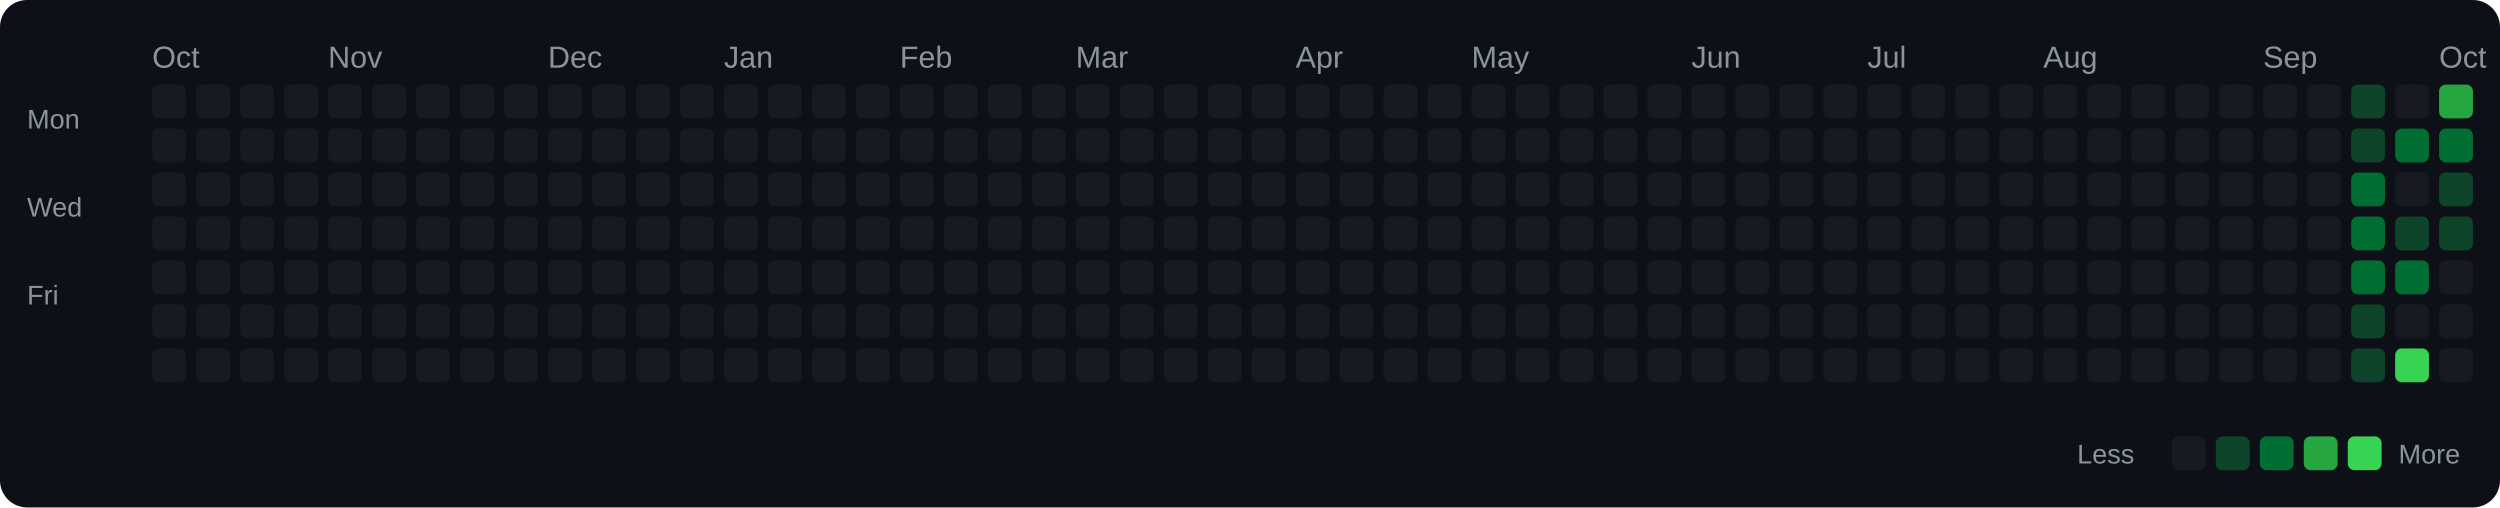
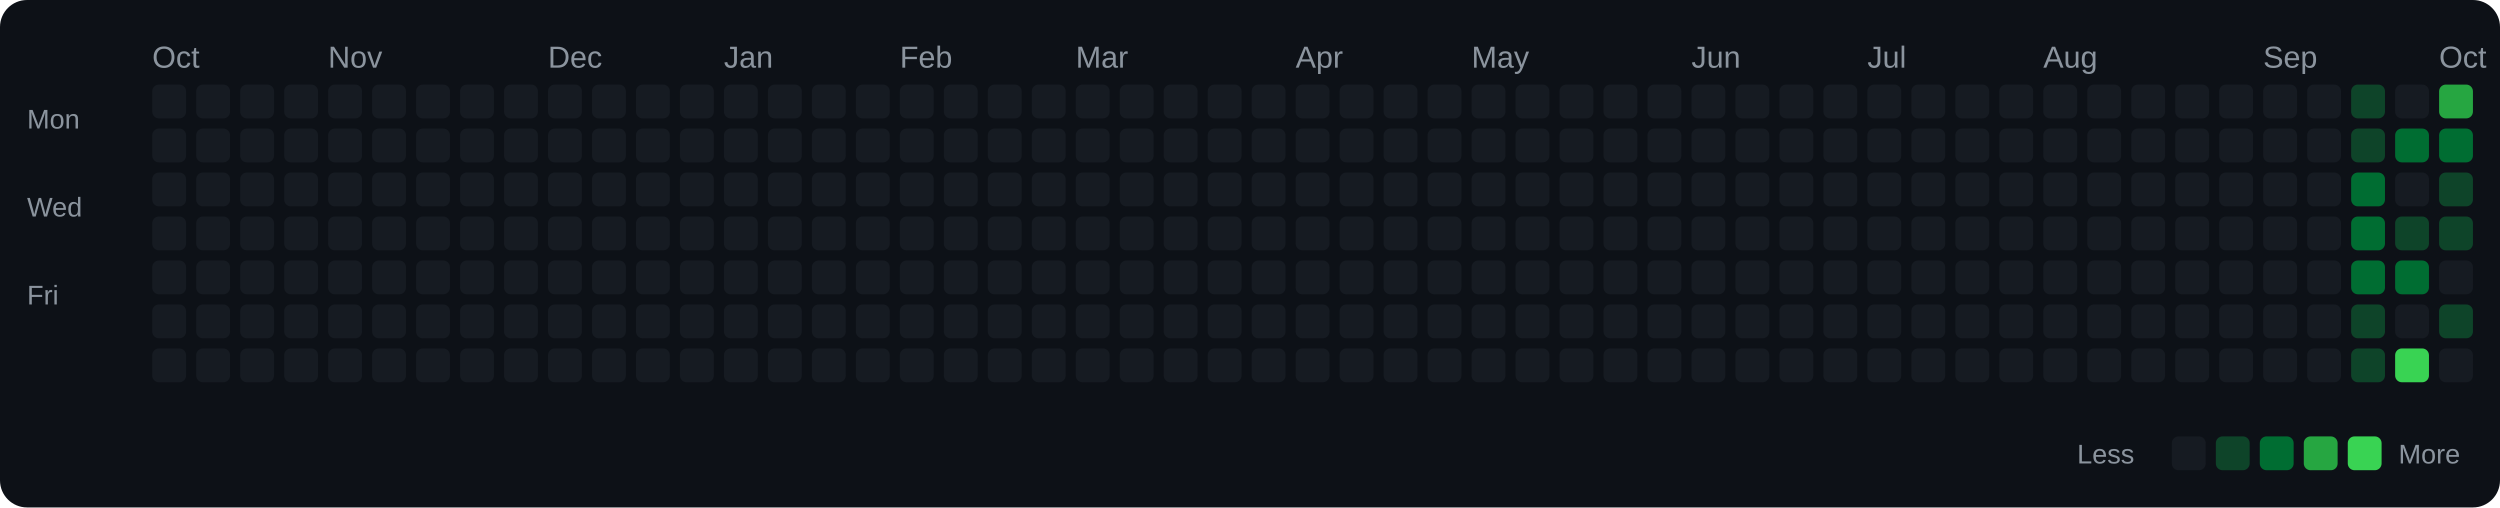
<svg xmlns="http://www.w3.org/2000/svg" width="739" height="150" viewBox="0 0 739 150" role="img" aria-labelledby="title description">
  <rect width="100%" height="100%" fill="#0d1117" rx="8" />
  <text x="45" y="20" fill="#8b949e" font-family="Arial, sans-serif" font-size="9"> Oct </text>
  <text x="97" y="20" fill="#8b949e" font-family="Arial, sans-serif" font-size="9"> Nov </text>
  <text x="162" y="20" fill="#8b949e" font-family="Arial, sans-serif" font-size="9"> Dec </text>
  <text x="214" y="20" fill="#8b949e" font-family="Arial, sans-serif" font-size="9"> Jan </text>
  <text x="266" y="20" fill="#8b949e" font-family="Arial, sans-serif" font-size="9"> Feb </text>
  <text x="318" y="20" fill="#8b949e" font-family="Arial, sans-serif" font-size="9"> Mar </text>
  <text x="383" y="20" fill="#8b949e" font-family="Arial, sans-serif" font-size="9"> Apr </text>
  <text x="435" y="20" fill="#8b949e" font-family="Arial, sans-serif" font-size="9"> May </text>
  <text x="500" y="20" fill="#8b949e" font-family="Arial, sans-serif" font-size="9"> Jun </text>
  <text x="552" y="20" fill="#8b949e" font-family="Arial, sans-serif" font-size="9"> Jul </text>
  <text x="604" y="20" fill="#8b949e" font-family="Arial, sans-serif" font-size="9"> Aug </text>
  <text x="669" y="20" fill="#8b949e" font-family="Arial, sans-serif" font-size="9"> Sep </text>
  <text x="721" y="20" fill="#8b949e" font-family="Arial, sans-serif" font-size="9"> Oct </text>
  <rect x="45" y="25" width="10" height="10" rx="2" fill="#161b22"> </rect>
  <rect x="45" y="38" width="10" height="10" rx="2" fill="#161b22"> </rect>
  <rect x="45" y="51" width="10" height="10" rx="2" fill="#161b22"> </rect>
  <rect x="45" y="64" width="10" height="10" rx="2" fill="#161b22"> </rect>
  <rect x="45" y="77" width="10" height="10" rx="2" fill="#161b22"> </rect>
  <rect x="45" y="90" width="10" height="10" rx="2" fill="#161b22"> </rect>
  <rect x="45" y="103" width="10" height="10" rx="2" fill="#161b22"> </rect>
  <rect x="58" y="25" width="10" height="10" rx="2" fill="#161b22"> </rect>
  <rect x="58" y="38" width="10" height="10" rx="2" fill="#161b22"> </rect>
  <rect x="58" y="51" width="10" height="10" rx="2" fill="#161b22"> </rect>
  <rect x="58" y="64" width="10" height="10" rx="2" fill="#161b22"> </rect>
  <rect x="58" y="77" width="10" height="10" rx="2" fill="#161b22"> </rect>
  <rect x="58" y="90" width="10" height="10" rx="2" fill="#161b22"> </rect>
  <rect x="58" y="103" width="10" height="10" rx="2" fill="#161b22"> </rect>
  <rect x="71" y="25" width="10" height="10" rx="2" fill="#161b22"> </rect>
  <rect x="71" y="38" width="10" height="10" rx="2" fill="#161b22"> </rect>
  <rect x="71" y="51" width="10" height="10" rx="2" fill="#161b22"> </rect>
  <rect x="71" y="64" width="10" height="10" rx="2" fill="#161b22"> </rect>
  <rect x="71" y="77" width="10" height="10" rx="2" fill="#161b22"> </rect>
  <rect x="71" y="90" width="10" height="10" rx="2" fill="#161b22"> </rect>
  <rect x="71" y="103" width="10" height="10" rx="2" fill="#161b22"> </rect>
  <rect x="84" y="25" width="10" height="10" rx="2" fill="#161b22"> </rect>
  <rect x="84" y="38" width="10" height="10" rx="2" fill="#161b22"> </rect>
  <rect x="84" y="51" width="10" height="10" rx="2" fill="#161b22"> </rect>
  <rect x="84" y="64" width="10" height="10" rx="2" fill="#161b22"> </rect>
  <rect x="84" y="77" width="10" height="10" rx="2" fill="#161b22"> </rect>
  <rect x="84" y="90" width="10" height="10" rx="2" fill="#161b22"> </rect>
  <rect x="84" y="103" width="10" height="10" rx="2" fill="#161b22"> </rect>
  <rect x="97" y="25" width="10" height="10" rx="2" fill="#161b22"> </rect>
  <rect x="97" y="38" width="10" height="10" rx="2" fill="#161b22"> </rect>
  <rect x="97" y="51" width="10" height="10" rx="2" fill="#161b22"> </rect>
  <rect x="97" y="64" width="10" height="10" rx="2" fill="#161b22"> </rect>
  <rect x="97" y="77" width="10" height="10" rx="2" fill="#161b22"> </rect>
  <rect x="97" y="90" width="10" height="10" rx="2" fill="#161b22"> </rect>
  <rect x="97" y="103" width="10" height="10" rx="2" fill="#161b22"> </rect>
  <rect x="110" y="25" width="10" height="10" rx="2" fill="#161b22"> </rect>
  <rect x="110" y="38" width="10" height="10" rx="2" fill="#161b22"> </rect>
  <rect x="110" y="51" width="10" height="10" rx="2" fill="#161b22"> </rect>
  <rect x="110" y="64" width="10" height="10" rx="2" fill="#161b22"> </rect>
  <rect x="110" y="77" width="10" height="10" rx="2" fill="#161b22"> </rect>
  <rect x="110" y="90" width="10" height="10" rx="2" fill="#161b22"> </rect>
  <rect x="110" y="103" width="10" height="10" rx="2" fill="#161b22"> </rect>
  <rect x="123" y="25" width="10" height="10" rx="2" fill="#161b22"> </rect>
  <rect x="123" y="38" width="10" height="10" rx="2" fill="#161b22"> </rect>
  <rect x="123" y="51" width="10" height="10" rx="2" fill="#161b22"> </rect>
  <rect x="123" y="64" width="10" height="10" rx="2" fill="#161b22"> </rect>
  <rect x="123" y="77" width="10" height="10" rx="2" fill="#161b22"> </rect>
  <rect x="123" y="90" width="10" height="10" rx="2" fill="#161b22"> </rect>
  <rect x="123" y="103" width="10" height="10" rx="2" fill="#161b22"> </rect>
  <rect x="136" y="25" width="10" height="10" rx="2" fill="#161b22"> </rect>
  <rect x="136" y="38" width="10" height="10" rx="2" fill="#161b22"> </rect>
  <rect x="136" y="51" width="10" height="10" rx="2" fill="#161b22"> </rect>
  <rect x="136" y="64" width="10" height="10" rx="2" fill="#161b22"> </rect>
  <rect x="136" y="77" width="10" height="10" rx="2" fill="#161b22"> </rect>
  <rect x="136" y="90" width="10" height="10" rx="2" fill="#161b22"> </rect>
  <rect x="136" y="103" width="10" height="10" rx="2" fill="#161b22"> </rect>
  <rect x="149" y="25" width="10" height="10" rx="2" fill="#161b22"> </rect>
  <rect x="149" y="38" width="10" height="10" rx="2" fill="#161b22"> </rect>
  <rect x="149" y="51" width="10" height="10" rx="2" fill="#161b22"> </rect>
  <rect x="149" y="64" width="10" height="10" rx="2" fill="#161b22"> </rect>
  <rect x="149" y="77" width="10" height="10" rx="2" fill="#161b22"> </rect>
  <rect x="149" y="90" width="10" height="10" rx="2" fill="#161b22"> </rect>
  <rect x="149" y="103" width="10" height="10" rx="2" fill="#161b22"> </rect>
  <rect x="162" y="25" width="10" height="10" rx="2" fill="#161b22"> </rect>
  <rect x="162" y="38" width="10" height="10" rx="2" fill="#161b22"> </rect>
  <rect x="162" y="51" width="10" height="10" rx="2" fill="#161b22"> </rect>
  <rect x="162" y="64" width="10" height="10" rx="2" fill="#161b22"> </rect>
  <rect x="162" y="77" width="10" height="10" rx="2" fill="#161b22"> </rect>
  <rect x="162" y="90" width="10" height="10" rx="2" fill="#161b22"> </rect>
  <rect x="162" y="103" width="10" height="10" rx="2" fill="#161b22"> </rect>
  <rect x="175" y="25" width="10" height="10" rx="2" fill="#161b22"> </rect>
  <rect x="175" y="38" width="10" height="10" rx="2" fill="#161b22"> </rect>
  <rect x="175" y="51" width="10" height="10" rx="2" fill="#161b22"> </rect>
  <rect x="175" y="64" width="10" height="10" rx="2" fill="#161b22"> </rect>
  <rect x="175" y="77" width="10" height="10" rx="2" fill="#161b22"> </rect>
  <rect x="175" y="90" width="10" height="10" rx="2" fill="#161b22"> </rect>
  <rect x="175" y="103" width="10" height="10" rx="2" fill="#161b22"> </rect>
  <rect x="188" y="25" width="10" height="10" rx="2" fill="#161b22"> </rect>
  <rect x="188" y="38" width="10" height="10" rx="2" fill="#161b22"> </rect>
  <rect x="188" y="51" width="10" height="10" rx="2" fill="#161b22"> </rect>
  <rect x="188" y="64" width="10" height="10" rx="2" fill="#161b22"> </rect>
  <rect x="188" y="77" width="10" height="10" rx="2" fill="#161b22"> </rect>
  <rect x="188" y="90" width="10" height="10" rx="2" fill="#161b22"> </rect>
  <rect x="188" y="103" width="10" height="10" rx="2" fill="#161b22"> </rect>
  <rect x="201" y="25" width="10" height="10" rx="2" fill="#161b22"> </rect>
  <rect x="201" y="38" width="10" height="10" rx="2" fill="#161b22"> </rect>
  <rect x="201" y="51" width="10" height="10" rx="2" fill="#161b22"> </rect>
  <rect x="201" y="64" width="10" height="10" rx="2" fill="#161b22"> </rect>
  <rect x="201" y="77" width="10" height="10" rx="2" fill="#161b22"> </rect>
  <rect x="201" y="90" width="10" height="10" rx="2" fill="#161b22"> </rect>
  <rect x="201" y="103" width="10" height="10" rx="2" fill="#161b22"> </rect>
  <rect x="214" y="25" width="10" height="10" rx="2" fill="#161b22"> </rect>
  <rect x="214" y="38" width="10" height="10" rx="2" fill="#161b22"> </rect>
  <rect x="214" y="51" width="10" height="10" rx="2" fill="#161b22"> </rect>
  <rect x="214" y="64" width="10" height="10" rx="2" fill="#161b22"> </rect>
  <rect x="214" y="77" width="10" height="10" rx="2" fill="#161b22"> </rect>
  <rect x="214" y="90" width="10" height="10" rx="2" fill="#161b22"> </rect>
  <rect x="214" y="103" width="10" height="10" rx="2" fill="#161b22"> </rect>
  <rect x="227" y="25" width="10" height="10" rx="2" fill="#161b22"> </rect>
  <rect x="227" y="38" width="10" height="10" rx="2" fill="#161b22"> </rect>
  <rect x="227" y="51" width="10" height="10" rx="2" fill="#161b22"> </rect>
  <rect x="227" y="64" width="10" height="10" rx="2" fill="#161b22"> </rect>
  <rect x="227" y="77" width="10" height="10" rx="2" fill="#161b22"> </rect>
  <rect x="227" y="90" width="10" height="10" rx="2" fill="#161b22"> </rect>
  <rect x="227" y="103" width="10" height="10" rx="2" fill="#161b22"> </rect>
  <rect x="240" y="25" width="10" height="10" rx="2" fill="#161b22"> </rect>
  <rect x="240" y="38" width="10" height="10" rx="2" fill="#161b22"> </rect>
  <rect x="240" y="51" width="10" height="10" rx="2" fill="#161b22"> </rect>
  <rect x="240" y="64" width="10" height="10" rx="2" fill="#161b22"> </rect>
  <rect x="240" y="77" width="10" height="10" rx="2" fill="#161b22"> </rect>
  <rect x="240" y="90" width="10" height="10" rx="2" fill="#161b22"> </rect>
  <rect x="240" y="103" width="10" height="10" rx="2" fill="#161b22"> </rect>
  <rect x="253" y="25" width="10" height="10" rx="2" fill="#161b22"> </rect>
  <rect x="253" y="38" width="10" height="10" rx="2" fill="#161b22"> </rect>
  <rect x="253" y="51" width="10" height="10" rx="2" fill="#161b22"> </rect>
  <rect x="253" y="64" width="10" height="10" rx="2" fill="#161b22"> </rect>
  <rect x="253" y="77" width="10" height="10" rx="2" fill="#161b22"> </rect>
  <rect x="253" y="90" width="10" height="10" rx="2" fill="#161b22"> </rect>
  <rect x="253" y="103" width="10" height="10" rx="2" fill="#161b22"> </rect>
  <rect x="266" y="25" width="10" height="10" rx="2" fill="#161b22"> </rect>
  <rect x="266" y="38" width="10" height="10" rx="2" fill="#161b22"> </rect>
  <rect x="266" y="51" width="10" height="10" rx="2" fill="#161b22"> </rect>
  <rect x="266" y="64" width="10" height="10" rx="2" fill="#161b22"> </rect>
  <rect x="266" y="77" width="10" height="10" rx="2" fill="#161b22"> </rect>
  <rect x="266" y="90" width="10" height="10" rx="2" fill="#161b22"> </rect>
  <rect x="266" y="103" width="10" height="10" rx="2" fill="#161b22"> </rect>
  <rect x="279" y="25" width="10" height="10" rx="2" fill="#161b22"> </rect>
  <rect x="279" y="38" width="10" height="10" rx="2" fill="#161b22"> </rect>
  <rect x="279" y="51" width="10" height="10" rx="2" fill="#161b22"> </rect>
  <rect x="279" y="64" width="10" height="10" rx="2" fill="#161b22"> </rect>
  <rect x="279" y="77" width="10" height="10" rx="2" fill="#161b22"> </rect>
  <rect x="279" y="90" width="10" height="10" rx="2" fill="#161b22"> </rect>
  <rect x="279" y="103" width="10" height="10" rx="2" fill="#161b22"> </rect>
  <rect x="292" y="25" width="10" height="10" rx="2" fill="#161b22"> </rect>
  <rect x="292" y="38" width="10" height="10" rx="2" fill="#161b22"> </rect>
  <rect x="292" y="51" width="10" height="10" rx="2" fill="#161b22"> </rect>
  <rect x="292" y="64" width="10" height="10" rx="2" fill="#161b22"> </rect>
  <rect x="292" y="77" width="10" height="10" rx="2" fill="#161b22"> </rect>
  <rect x="292" y="90" width="10" height="10" rx="2" fill="#161b22"> </rect>
  <rect x="292" y="103" width="10" height="10" rx="2" fill="#161b22"> </rect>
  <rect x="305" y="25" width="10" height="10" rx="2" fill="#161b22"> </rect>
  <rect x="305" y="38" width="10" height="10" rx="2" fill="#161b22"> </rect>
  <rect x="305" y="51" width="10" height="10" rx="2" fill="#161b22"> </rect>
  <rect x="305" y="64" width="10" height="10" rx="2" fill="#161b22"> </rect>
  <rect x="305" y="77" width="10" height="10" rx="2" fill="#161b22"> </rect>
  <rect x="305" y="90" width="10" height="10" rx="2" fill="#161b22"> </rect>
  <rect x="305" y="103" width="10" height="10" rx="2" fill="#161b22"> </rect>
  <rect x="318" y="25" width="10" height="10" rx="2" fill="#161b22"> </rect>
  <rect x="318" y="38" width="10" height="10" rx="2" fill="#161b22"> </rect>
  <rect x="318" y="51" width="10" height="10" rx="2" fill="#161b22"> </rect>
  <rect x="318" y="64" width="10" height="10" rx="2" fill="#161b22"> </rect>
  <rect x="318" y="77" width="10" height="10" rx="2" fill="#161b22"> </rect>
  <rect x="318" y="90" width="10" height="10" rx="2" fill="#161b22"> </rect>
  <rect x="318" y="103" width="10" height="10" rx="2" fill="#161b22"> </rect>
  <rect x="331" y="25" width="10" height="10" rx="2" fill="#161b22"> </rect>
  <rect x="331" y="38" width="10" height="10" rx="2" fill="#161b22"> </rect>
  <rect x="331" y="51" width="10" height="10" rx="2" fill="#161b22"> </rect>
  <rect x="331" y="64" width="10" height="10" rx="2" fill="#161b22"> </rect>
  <rect x="331" y="77" width="10" height="10" rx="2" fill="#161b22"> </rect>
  <rect x="331" y="90" width="10" height="10" rx="2" fill="#161b22"> </rect>
  <rect x="331" y="103" width="10" height="10" rx="2" fill="#161b22"> </rect>
  <rect x="344" y="25" width="10" height="10" rx="2" fill="#161b22"> </rect>
  <rect x="344" y="38" width="10" height="10" rx="2" fill="#161b22"> </rect>
  <rect x="344" y="51" width="10" height="10" rx="2" fill="#161b22"> </rect>
  <rect x="344" y="64" width="10" height="10" rx="2" fill="#161b22"> </rect>
  <rect x="344" y="77" width="10" height="10" rx="2" fill="#161b22"> </rect>
  <rect x="344" y="90" width="10" height="10" rx="2" fill="#161b22"> </rect>
  <rect x="344" y="103" width="10" height="10" rx="2" fill="#161b22"> </rect>
  <rect x="357" y="25" width="10" height="10" rx="2" fill="#161b22"> </rect>
  <rect x="357" y="38" width="10" height="10" rx="2" fill="#161b22"> </rect>
  <rect x="357" y="51" width="10" height="10" rx="2" fill="#161b22"> </rect>
  <rect x="357" y="64" width="10" height="10" rx="2" fill="#161b22"> </rect>
  <rect x="357" y="77" width="10" height="10" rx="2" fill="#161b22"> </rect>
  <rect x="357" y="90" width="10" height="10" rx="2" fill="#161b22"> </rect>
  <rect x="357" y="103" width="10" height="10" rx="2" fill="#161b22"> </rect>
  <rect x="370" y="25" width="10" height="10" rx="2" fill="#161b22"> </rect>
  <rect x="370" y="38" width="10" height="10" rx="2" fill="#161b22"> </rect>
  <rect x="370" y="51" width="10" height="10" rx="2" fill="#161b22"> </rect>
  <rect x="370" y="64" width="10" height="10" rx="2" fill="#161b22"> </rect>
  <rect x="370" y="77" width="10" height="10" rx="2" fill="#161b22"> </rect>
  <rect x="370" y="90" width="10" height="10" rx="2" fill="#161b22"> </rect>
  <rect x="370" y="103" width="10" height="10" rx="2" fill="#161b22"> </rect>
  <rect x="383" y="25" width="10" height="10" rx="2" fill="#161b22"> </rect>
  <rect x="383" y="38" width="10" height="10" rx="2" fill="#161b22"> </rect>
  <rect x="383" y="51" width="10" height="10" rx="2" fill="#161b22"> </rect>
  <rect x="383" y="64" width="10" height="10" rx="2" fill="#161b22"> </rect>
  <rect x="383" y="77" width="10" height="10" rx="2" fill="#161b22"> </rect>
  <rect x="383" y="90" width="10" height="10" rx="2" fill="#161b22"> </rect>
  <rect x="383" y="103" width="10" height="10" rx="2" fill="#161b22"> </rect>
  <rect x="396" y="25" width="10" height="10" rx="2" fill="#161b22"> </rect>
  <rect x="396" y="38" width="10" height="10" rx="2" fill="#161b22"> </rect>
  <rect x="396" y="51" width="10" height="10" rx="2" fill="#161b22"> </rect>
  <rect x="396" y="64" width="10" height="10" rx="2" fill="#161b22"> </rect>
  <rect x="396" y="77" width="10" height="10" rx="2" fill="#161b22"> </rect>
  <rect x="396" y="90" width="10" height="10" rx="2" fill="#161b22"> </rect>
  <rect x="396" y="103" width="10" height="10" rx="2" fill="#161b22"> </rect>
  <rect x="409" y="25" width="10" height="10" rx="2" fill="#161b22"> </rect>
  <rect x="409" y="38" width="10" height="10" rx="2" fill="#161b22"> </rect>
  <rect x="409" y="51" width="10" height="10" rx="2" fill="#161b22"> </rect>
  <rect x="409" y="64" width="10" height="10" rx="2" fill="#161b22"> </rect>
  <rect x="409" y="77" width="10" height="10" rx="2" fill="#161b22"> </rect>
  <rect x="409" y="90" width="10" height="10" rx="2" fill="#161b22"> </rect>
  <rect x="409" y="103" width="10" height="10" rx="2" fill="#161b22"> </rect>
  <rect x="422" y="25" width="10" height="10" rx="2" fill="#161b22"> </rect>
  <rect x="422" y="38" width="10" height="10" rx="2" fill="#161b22"> </rect>
  <rect x="422" y="51" width="10" height="10" rx="2" fill="#161b22"> </rect>
  <rect x="422" y="64" width="10" height="10" rx="2" fill="#161b22"> </rect>
  <rect x="422" y="77" width="10" height="10" rx="2" fill="#161b22"> </rect>
  <rect x="422" y="90" width="10" height="10" rx="2" fill="#161b22"> </rect>
  <rect x="422" y="103" width="10" height="10" rx="2" fill="#161b22"> </rect>
  <rect x="435" y="25" width="10" height="10" rx="2" fill="#161b22"> </rect>
  <rect x="435" y="38" width="10" height="10" rx="2" fill="#161b22"> </rect>
  <rect x="435" y="51" width="10" height="10" rx="2" fill="#161b22"> </rect>
  <rect x="435" y="64" width="10" height="10" rx="2" fill="#161b22"> </rect>
  <rect x="435" y="77" width="10" height="10" rx="2" fill="#161b22"> </rect>
  <rect x="435" y="90" width="10" height="10" rx="2" fill="#161b22"> </rect>
  <rect x="435" y="103" width="10" height="10" rx="2" fill="#161b22"> </rect>
  <rect x="448" y="25" width="10" height="10" rx="2" fill="#161b22"> </rect>
  <rect x="448" y="38" width="10" height="10" rx="2" fill="#161b22"> </rect>
  <rect x="448" y="51" width="10" height="10" rx="2" fill="#161b22"> </rect>
  <rect x="448" y="64" width="10" height="10" rx="2" fill="#161b22"> </rect>
  <rect x="448" y="77" width="10" height="10" rx="2" fill="#161b22"> </rect>
  <rect x="448" y="90" width="10" height="10" rx="2" fill="#161b22"> </rect>
  <rect x="448" y="103" width="10" height="10" rx="2" fill="#161b22"> </rect>
  <rect x="461" y="25" width="10" height="10" rx="2" fill="#161b22"> </rect>
  <rect x="461" y="38" width="10" height="10" rx="2" fill="#161b22"> </rect>
  <rect x="461" y="51" width="10" height="10" rx="2" fill="#161b22"> </rect>
  <rect x="461" y="64" width="10" height="10" rx="2" fill="#161b22"> </rect>
  <rect x="461" y="77" width="10" height="10" rx="2" fill="#161b22"> </rect>
  <rect x="461" y="90" width="10" height="10" rx="2" fill="#161b22"> </rect>
  <rect x="461" y="103" width="10" height="10" rx="2" fill="#161b22"> </rect>
  <rect x="474" y="25" width="10" height="10" rx="2" fill="#161b22"> </rect>
  <rect x="474" y="38" width="10" height="10" rx="2" fill="#161b22"> </rect>
  <rect x="474" y="51" width="10" height="10" rx="2" fill="#161b22"> </rect>
  <rect x="474" y="64" width="10" height="10" rx="2" fill="#161b22"> </rect>
  <rect x="474" y="77" width="10" height="10" rx="2" fill="#161b22"> </rect>
  <rect x="474" y="90" width="10" height="10" rx="2" fill="#161b22"> </rect>
  <rect x="474" y="103" width="10" height="10" rx="2" fill="#161b22"> </rect>
  <rect x="487" y="25" width="10" height="10" rx="2" fill="#161b22"> </rect>
  <rect x="487" y="38" width="10" height="10" rx="2" fill="#161b22"> </rect>
  <rect x="487" y="51" width="10" height="10" rx="2" fill="#161b22"> </rect>
  <rect x="487" y="64" width="10" height="10" rx="2" fill="#161b22"> </rect>
  <rect x="487" y="77" width="10" height="10" rx="2" fill="#161b22"> </rect>
  <rect x="487" y="90" width="10" height="10" rx="2" fill="#161b22"> </rect>
  <rect x="487" y="103" width="10" height="10" rx="2" fill="#161b22"> </rect>
  <rect x="500" y="25" width="10" height="10" rx="2" fill="#161b22"> </rect>
  <rect x="500" y="38" width="10" height="10" rx="2" fill="#161b22"> </rect>
  <rect x="500" y="51" width="10" height="10" rx="2" fill="#161b22"> </rect>
  <rect x="500" y="64" width="10" height="10" rx="2" fill="#161b22"> </rect>
  <rect x="500" y="77" width="10" height="10" rx="2" fill="#161b22"> </rect>
  <rect x="500" y="90" width="10" height="10" rx="2" fill="#161b22"> </rect>
  <rect x="500" y="103" width="10" height="10" rx="2" fill="#161b22"> </rect>
  <rect x="513" y="25" width="10" height="10" rx="2" fill="#161b22"> </rect>
  <rect x="513" y="38" width="10" height="10" rx="2" fill="#161b22"> </rect>
  <rect x="513" y="51" width="10" height="10" rx="2" fill="#161b22"> </rect>
  <rect x="513" y="64" width="10" height="10" rx="2" fill="#161b22"> </rect>
  <rect x="513" y="77" width="10" height="10" rx="2" fill="#161b22"> </rect>
  <rect x="513" y="90" width="10" height="10" rx="2" fill="#161b22"> </rect>
  <rect x="513" y="103" width="10" height="10" rx="2" fill="#161b22"> </rect>
  <rect x="526" y="25" width="10" height="10" rx="2" fill="#161b22"> </rect>
  <rect x="526" y="38" width="10" height="10" rx="2" fill="#161b22"> </rect>
  <rect x="526" y="51" width="10" height="10" rx="2" fill="#161b22"> </rect>
  <rect x="526" y="64" width="10" height="10" rx="2" fill="#161b22"> </rect>
  <rect x="526" y="77" width="10" height="10" rx="2" fill="#161b22"> </rect>
  <rect x="526" y="90" width="10" height="10" rx="2" fill="#161b22"> </rect>
  <rect x="526" y="103" width="10" height="10" rx="2" fill="#161b22"> </rect>
  <rect x="539" y="25" width="10" height="10" rx="2" fill="#161b22"> </rect>
  <rect x="539" y="38" width="10" height="10" rx="2" fill="#161b22"> </rect>
  <rect x="539" y="51" width="10" height="10" rx="2" fill="#161b22"> </rect>
  <rect x="539" y="64" width="10" height="10" rx="2" fill="#161b22"> </rect>
  <rect x="539" y="77" width="10" height="10" rx="2" fill="#161b22"> </rect>
  <rect x="539" y="90" width="10" height="10" rx="2" fill="#161b22"> </rect>
  <rect x="539" y="103" width="10" height="10" rx="2" fill="#161b22"> </rect>
  <rect x="552" y="25" width="10" height="10" rx="2" fill="#161b22"> </rect>
  <rect x="552" y="38" width="10" height="10" rx="2" fill="#161b22"> </rect>
  <rect x="552" y="51" width="10" height="10" rx="2" fill="#161b22"> </rect>
  <rect x="552" y="64" width="10" height="10" rx="2" fill="#161b22"> </rect>
  <rect x="552" y="77" width="10" height="10" rx="2" fill="#161b22"> </rect>
  <rect x="552" y="90" width="10" height="10" rx="2" fill="#161b22"> </rect>
  <rect x="552" y="103" width="10" height="10" rx="2" fill="#161b22"> </rect>
  <rect x="565" y="25" width="10" height="10" rx="2" fill="#161b22"> </rect>
  <rect x="565" y="38" width="10" height="10" rx="2" fill="#161b22"> </rect>
  <rect x="565" y="51" width="10" height="10" rx="2" fill="#161b22"> </rect>
  <rect x="565" y="64" width="10" height="10" rx="2" fill="#161b22"> </rect>
  <rect x="565" y="77" width="10" height="10" rx="2" fill="#161b22"> </rect>
  <rect x="565" y="90" width="10" height="10" rx="2" fill="#161b22"> </rect>
  <rect x="565" y="103" width="10" height="10" rx="2" fill="#161b22"> </rect>
  <rect x="578" y="25" width="10" height="10" rx="2" fill="#161b22"> </rect>
  <rect x="578" y="38" width="10" height="10" rx="2" fill="#161b22"> </rect>
  <rect x="578" y="51" width="10" height="10" rx="2" fill="#161b22"> </rect>
  <rect x="578" y="64" width="10" height="10" rx="2" fill="#161b22"> </rect>
  <rect x="578" y="77" width="10" height="10" rx="2" fill="#161b22"> </rect>
  <rect x="578" y="90" width="10" height="10" rx="2" fill="#161b22"> </rect>
  <rect x="578" y="103" width="10" height="10" rx="2" fill="#161b22"> </rect>
  <rect x="591" y="25" width="10" height="10" rx="2" fill="#161b22"> </rect>
  <rect x="591" y="38" width="10" height="10" rx="2" fill="#161b22"> </rect>
  <rect x="591" y="51" width="10" height="10" rx="2" fill="#161b22"> </rect>
  <rect x="591" y="64" width="10" height="10" rx="2" fill="#161b22"> </rect>
  <rect x="591" y="77" width="10" height="10" rx="2" fill="#161b22"> </rect>
  <rect x="591" y="90" width="10" height="10" rx="2" fill="#161b22"> </rect>
  <rect x="591" y="103" width="10" height="10" rx="2" fill="#161b22"> </rect>
  <rect x="604" y="25" width="10" height="10" rx="2" fill="#161b22"> </rect>
  <rect x="604" y="38" width="10" height="10" rx="2" fill="#161b22"> </rect>
  <rect x="604" y="51" width="10" height="10" rx="2" fill="#161b22"> </rect>
  <rect x="604" y="64" width="10" height="10" rx="2" fill="#161b22"> </rect>
  <rect x="604" y="77" width="10" height="10" rx="2" fill="#161b22"> </rect>
  <rect x="604" y="90" width="10" height="10" rx="2" fill="#161b22"> </rect>
  <rect x="604" y="103" width="10" height="10" rx="2" fill="#161b22"> </rect>
  <rect x="617" y="25" width="10" height="10" rx="2" fill="#161b22"> </rect>
  <rect x="617" y="38" width="10" height="10" rx="2" fill="#161b22"> </rect>
  <rect x="617" y="51" width="10" height="10" rx="2" fill="#161b22"> </rect>
  <rect x="617" y="64" width="10" height="10" rx="2" fill="#161b22"> </rect>
  <rect x="617" y="77" width="10" height="10" rx="2" fill="#161b22"> </rect>
  <rect x="617" y="90" width="10" height="10" rx="2" fill="#161b22"> </rect>
  <rect x="617" y="103" width="10" height="10" rx="2" fill="#161b22"> </rect>
  <rect x="630" y="25" width="10" height="10" rx="2" fill="#161b22"> </rect>
  <rect x="630" y="38" width="10" height="10" rx="2" fill="#161b22"> </rect>
  <rect x="630" y="51" width="10" height="10" rx="2" fill="#161b22"> </rect>
  <rect x="630" y="64" width="10" height="10" rx="2" fill="#161b22"> </rect>
  <rect x="630" y="77" width="10" height="10" rx="2" fill="#161b22"> </rect>
  <rect x="630" y="90" width="10" height="10" rx="2" fill="#161b22"> </rect>
  <rect x="630" y="103" width="10" height="10" rx="2" fill="#161b22"> </rect>
  <rect x="643" y="25" width="10" height="10" rx="2" fill="#161b22"> </rect>
  <rect x="643" y="38" width="10" height="10" rx="2" fill="#161b22"> </rect>
  <rect x="643" y="51" width="10" height="10" rx="2" fill="#161b22"> </rect>
  <rect x="643" y="64" width="10" height="10" rx="2" fill="#161b22"> </rect>
  <rect x="643" y="77" width="10" height="10" rx="2" fill="#161b22"> </rect>
  <rect x="643" y="90" width="10" height="10" rx="2" fill="#161b22"> </rect>
  <rect x="643" y="103" width="10" height="10" rx="2" fill="#161b22"> </rect>
  <rect x="656" y="25" width="10" height="10" rx="2" fill="#161b22"> </rect>
  <rect x="656" y="38" width="10" height="10" rx="2" fill="#161b22"> </rect>
  <rect x="656" y="51" width="10" height="10" rx="2" fill="#161b22"> </rect>
  <rect x="656" y="64" width="10" height="10" rx="2" fill="#161b22"> </rect>
  <rect x="656" y="77" width="10" height="10" rx="2" fill="#161b22"> </rect>
  <rect x="656" y="90" width="10" height="10" rx="2" fill="#161b22"> </rect>
  <rect x="656" y="103" width="10" height="10" rx="2" fill="#161b22"> </rect>
  <rect x="669" y="25" width="10" height="10" rx="2" fill="#161b22"> </rect>
  <rect x="669" y="38" width="10" height="10" rx="2" fill="#161b22"> </rect>
  <rect x="669" y="51" width="10" height="10" rx="2" fill="#161b22"> </rect>
  <rect x="669" y="64" width="10" height="10" rx="2" fill="#161b22"> </rect>
  <rect x="669" y="77" width="10" height="10" rx="2" fill="#161b22"> </rect>
  <rect x="669" y="90" width="10" height="10" rx="2" fill="#161b22"> </rect>
  <rect x="669" y="103" width="10" height="10" rx="2" fill="#161b22"> </rect>
  <rect x="682" y="25" width="10" height="10" rx="2" fill="#161b22"> </rect>
  <rect x="682" y="38" width="10" height="10" rx="2" fill="#161b22"> </rect>
  <rect x="682" y="51" width="10" height="10" rx="2" fill="#161b22"> </rect>
  <rect x="682" y="64" width="10" height="10" rx="2" fill="#161b22"> </rect>
  <rect x="682" y="77" width="10" height="10" rx="2" fill="#161b22"> </rect>
  <rect x="682" y="90" width="10" height="10" rx="2" fill="#161b22"> </rect>
  <rect x="682" y="103" width="10" height="10" rx="2" fill="#161b22"> </rect>
  <rect x="695" y="25" width="10" height="10" rx="2" fill="#0e4429"> </rect>
  <rect x="695" y="38" width="10" height="10" rx="2" fill="#0e4429"> </rect>
  <rect x="695" y="51" width="10" height="10" rx="2" fill="#006d32"> </rect>
  <rect x="695" y="64" width="10" height="10" rx="2" fill="#006d32"> </rect>
  <rect x="695" y="77" width="10" height="10" rx="2" fill="#006d32"> </rect>
  <rect x="695" y="90" width="10" height="10" rx="2" fill="#0e4429"> </rect>
  <rect x="695" y="103" width="10" height="10" rx="2" fill="#0e4429"> </rect>
  <rect x="708" y="25" width="10" height="10" rx="2" fill="#161b22"> </rect>
  <rect x="708" y="38" width="10" height="10" rx="2" fill="#006d32"> </rect>
  <rect x="708" y="51" width="10" height="10" rx="2" fill="#161b22"> </rect>
  <rect x="708" y="64" width="10" height="10" rx="2" fill="#0e4429"> </rect>
  <rect x="708" y="77" width="10" height="10" rx="2" fill="#006d32"> </rect>
  <rect x="708" y="90" width="10" height="10" rx="2" fill="#161b22"> </rect>
  <rect x="708" y="103" width="10" height="10" rx="2" fill="#39d353"> </rect>
  <rect x="721" y="25" width="10" height="10" rx="2" fill="#26a641"> </rect>
  <rect x="721" y="38" width="10" height="10" rx="2" fill="#006d32"> </rect>
  <rect x="721" y="51" width="10" height="10" rx="2" fill="#0e4429"> </rect>
  <rect x="721" y="64" width="10" height="10" rx="2" fill="#0e4429"> </rect>
  <rect x="721" y="77" width="10" height="10" rx="2" fill="#161b22"> </rect>
-   <rect x="721" y="90" width="10" height="10" rx="2" fill="#161b22"> </rect>
+   <rect x="721" y="90" width="10" height="10" rx="2" fill="#0e4429"> </rect>
  <rect x="721" y="103" width="10" height="10" rx="2" fill="#161b22"> </rect>
  <text x="8" y="38" fill="#8b949e" font-family="Arial, sans-serif" font-size="8">Mon</text>
  <text x="8" y="64" fill="#8b949e" font-family="Arial, sans-serif" font-size="8">Wed</text>
  <text x="8" y="90" fill="#8b949e" font-family="Arial, sans-serif" font-size="8">Fri</text>
  <text x="614" y="137" fill="#8b949e" font-family="Arial, sans-serif" font-size="8">Less</text>
  <rect x="642" y="129" width="10" height="10" rx="2" fill="#161b22" />
  <rect x="655" y="129" width="10" height="10" rx="2" fill="#0e4429" />
  <rect x="668" y="129" width="10" height="10" rx="2" fill="#006d32" />
  <rect x="681" y="129" width="10" height="10" rx="2" fill="#26a641" />
  <rect x="694" y="129" width="10" height="10" rx="2" fill="#39d353" />
  <text x="709" y="137" fill="#8b949e" font-family="Arial, sans-serif" font-size="8">More</text>
</svg>
